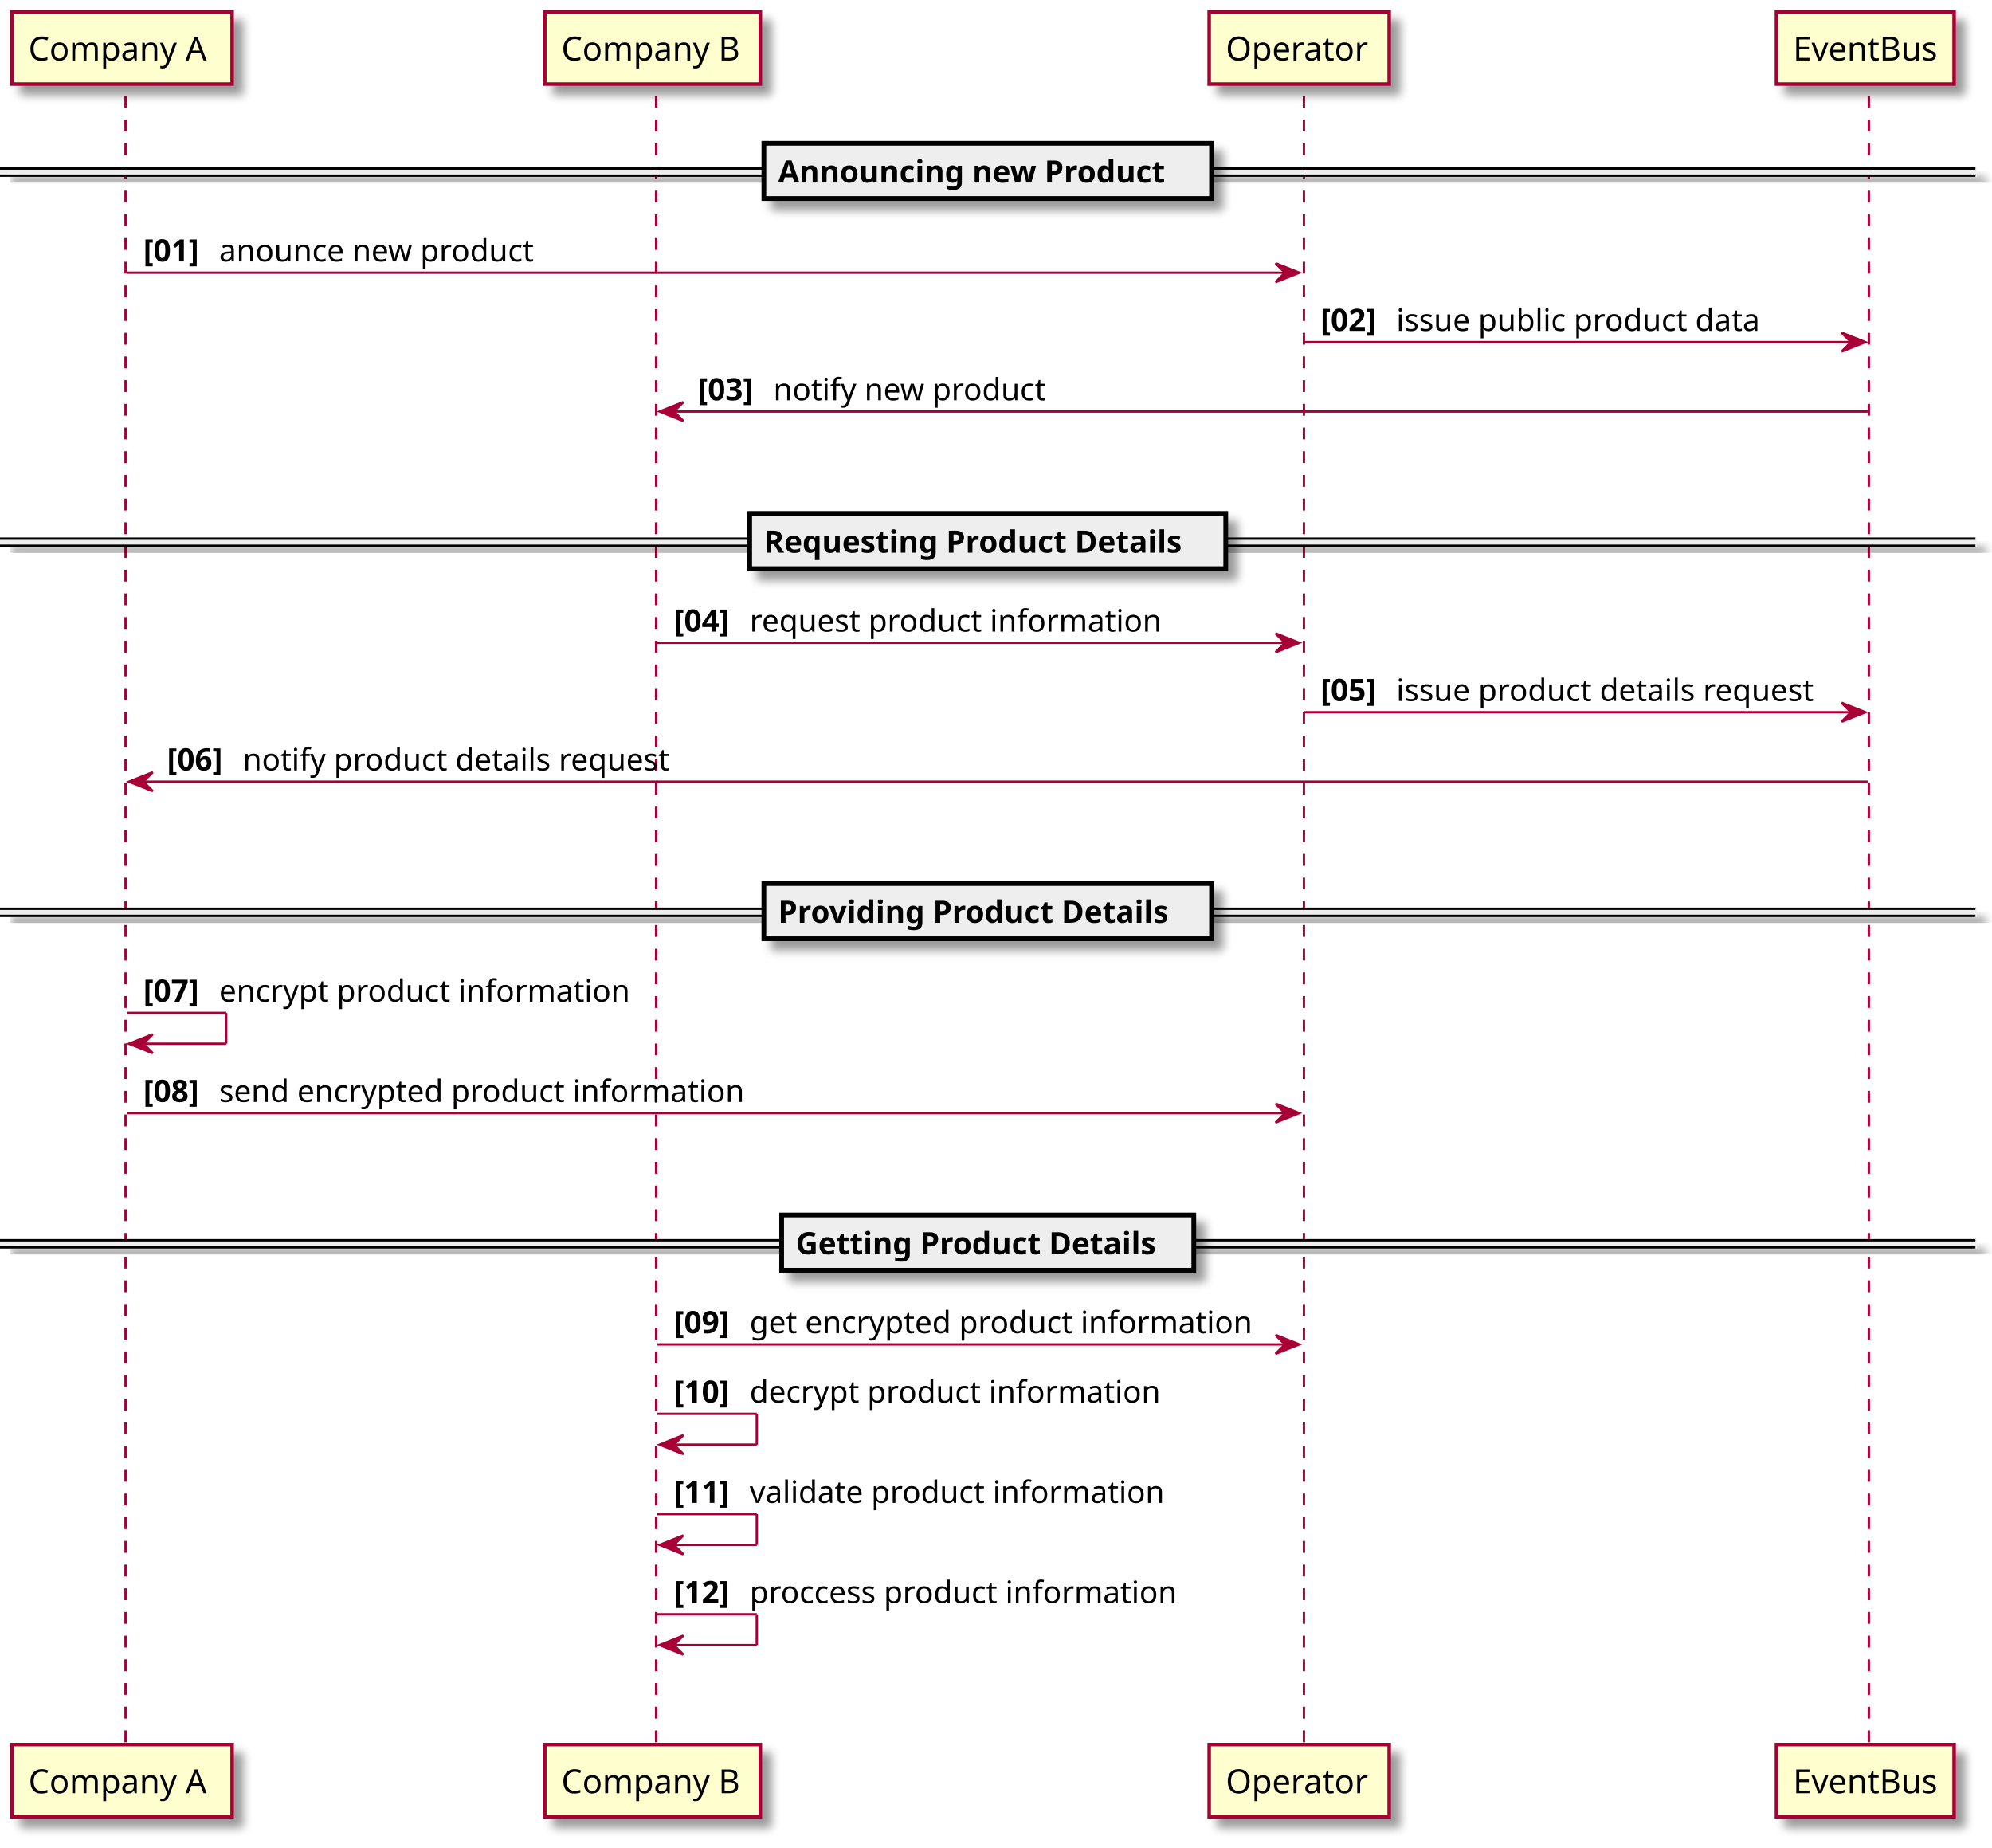
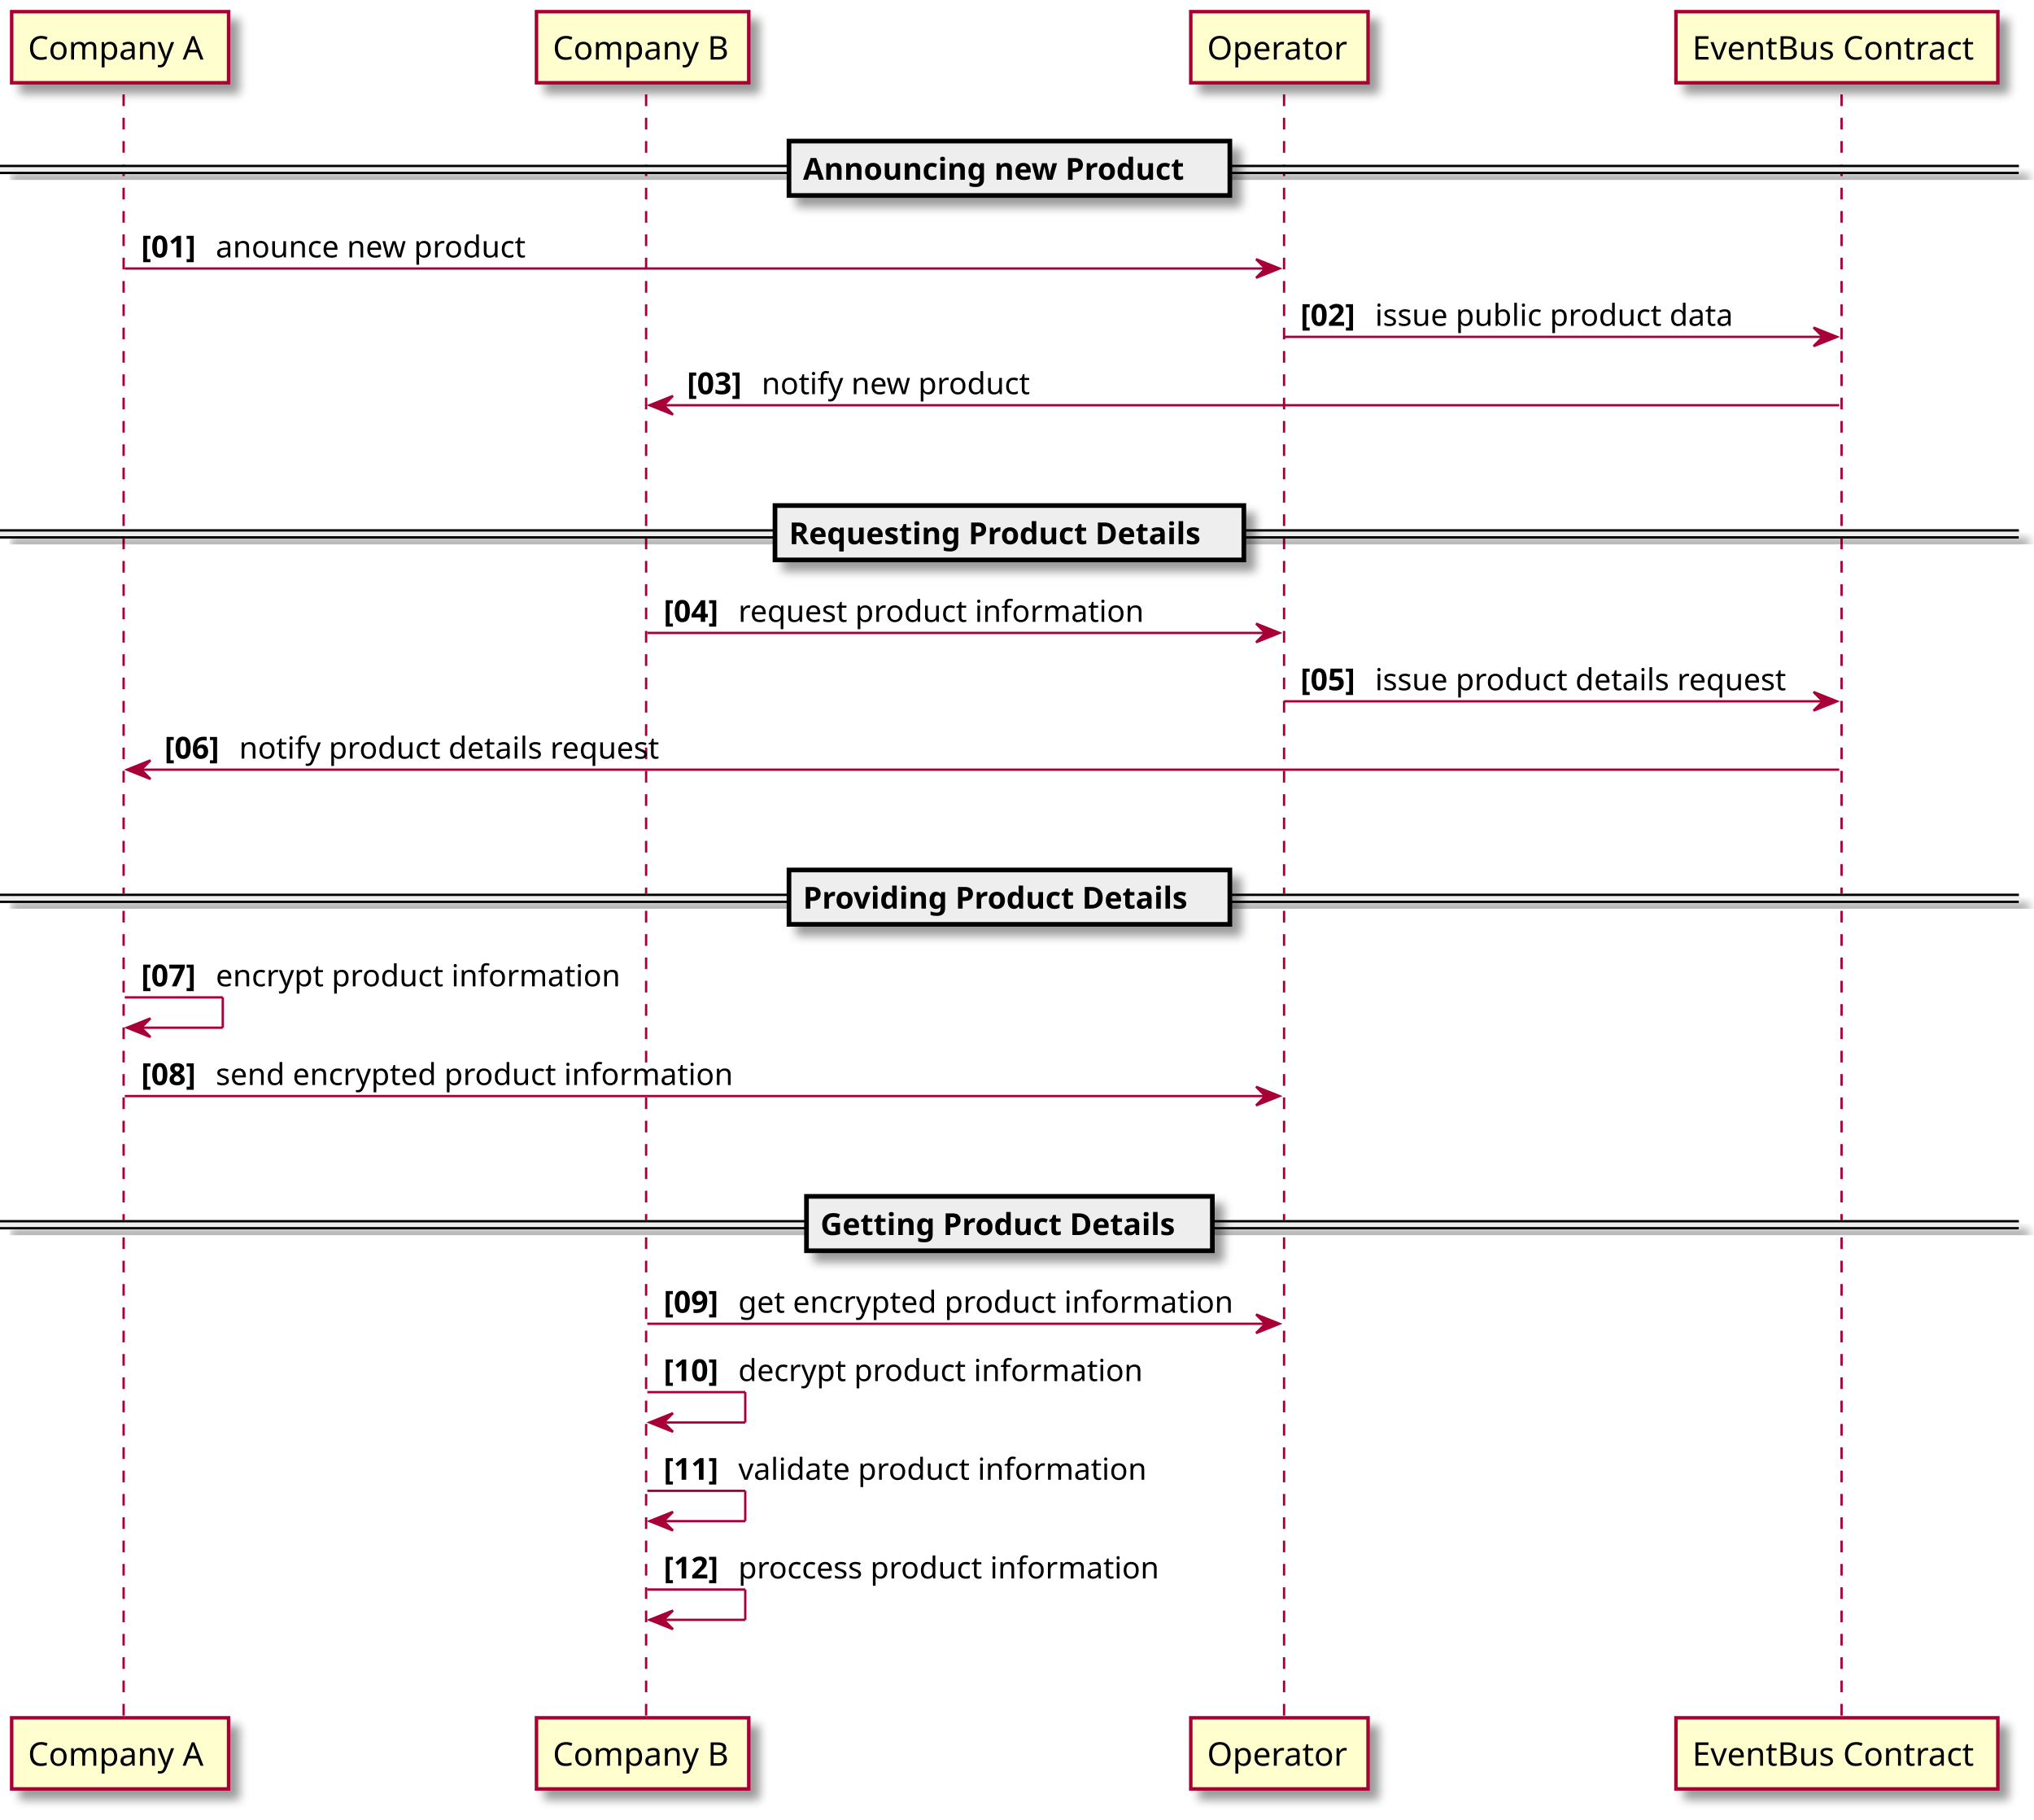
- <svg xmlns="http://www.w3.org/2000/svg" contentScriptType="application/ecmascript" contentStyleType="text/css" height="780px" preserveAspectRatio="none" style="width:841px;height:780px;background:#FFFFFF;" version="1.1" viewBox="0 0 841 780" width="841px" zoomAndPan="magnify">
+ <svg xmlns="http://www.w3.org/2000/svg" contentScriptType="application/ecmascript" contentStyleType="text/css" height="780px" preserveAspectRatio="none" style="width:872px;height:780px;background:#FFFFFF;" version="1.1" viewBox="0 0 872 780" width="872px" zoomAndPan="magnify">
  <defs>
-     <filter height="300%" id="fzo1vy89tnmx1" width="300%" x="-1" y="-1">
+     <filter height="300%" id="f4av9y18nu1ff" width="300%" x="-1" y="-1">
      <feGaussianBlur result="blurOut" stdDeviation="2.0" />
      <feColorMatrix in="blurOut" result="blurOut2" type="matrix" values="0 0 0 0 0 0 0 0 0 0 0 0 0 0 0 0 0 0 .4 0" />
      <feOffset dx="4.0" dy="4.0" in="blurOut2" result="blurOut3" />
      <feBlend in="SourceGraphic" in2="blurOut3" mode="normal" />
    </filter>
  </defs>
  <g>
    <line style="stroke:#A80036;stroke-width:1.0;stroke-dasharray:5.0,5.0;" x1="53" x2="53" y1="40.488" y2="737.457" />
    <line style="stroke:#A80036;stroke-width:1.0;stroke-dasharray:5.0,5.0;" x1="277" x2="277" y1="40.488" y2="737.457" />
    <line style="stroke:#A80036;stroke-width:1.0;stroke-dasharray:5.0,5.0;" x1="550.5" x2="550.5" y1="40.488" y2="737.457" />
-     <line style="stroke:#A80036;stroke-width:1.0;stroke-dasharray:5.0,5.0;" x1="789" x2="789" y1="40.488" y2="737.457" />
-     <rect fill="#FEFECE" filter="url(#fzo1vy89tnmx1)" height="30.488" style="stroke:#A80036;stroke-width:1.5;" width="93" x="5" y="5" />
+     <line style="stroke:#A80036;stroke-width:1.0;stroke-dasharray:5.0,5.0;" x1="789.5" x2="789.5" y1="40.488" y2="737.457" />
+     <rect fill="#FEFECE" filter="url(#f4av9y18nu1ff)" height="30.488" style="stroke:#A80036;stroke-width:1.5;" width="93" x="5" y="5" />
    <text fill="#000000" font-family="sans-serif" font-size="14" lengthAdjust="spacing" textLength="79" x="12" y="25.535">Company A</text>
-     <rect fill="#FEFECE" filter="url(#fzo1vy89tnmx1)" height="30.488" style="stroke:#A80036;stroke-width:1.5;" width="93" x="5" y="736.457" />
+     <rect fill="#FEFECE" filter="url(#f4av9y18nu1ff)" height="30.488" style="stroke:#A80036;stroke-width:1.5;" width="93" x="5" y="736.457" />
    <text fill="#000000" font-family="sans-serif" font-size="14" lengthAdjust="spacing" textLength="79" x="12" y="756.992">Company A</text>
-     <rect fill="#FEFECE" filter="url(#fzo1vy89tnmx1)" height="30.488" style="stroke:#A80036;stroke-width:1.5;" width="91" x="230" y="5" />
+     <rect fill="#FEFECE" filter="url(#f4av9y18nu1ff)" height="30.488" style="stroke:#A80036;stroke-width:1.5;" width="91" x="230" y="5" />
    <text fill="#000000" font-family="sans-serif" font-size="14" lengthAdjust="spacing" textLength="77" x="237" y="25.535">Company B</text>
-     <rect fill="#FEFECE" filter="url(#fzo1vy89tnmx1)" height="30.488" style="stroke:#A80036;stroke-width:1.5;" width="91" x="230" y="736.457" />
+     <rect fill="#FEFECE" filter="url(#f4av9y18nu1ff)" height="30.488" style="stroke:#A80036;stroke-width:1.5;" width="91" x="230" y="736.457" />
    <text fill="#000000" font-family="sans-serif" font-size="14" lengthAdjust="spacing" textLength="77" x="237" y="756.992">Company B</text>
-     <rect fill="#FEFECE" filter="url(#fzo1vy89tnmx1)" height="30.488" style="stroke:#A80036;stroke-width:1.5;" width="76" x="510.5" y="5" />
+     <rect fill="#FEFECE" filter="url(#f4av9y18nu1ff)" height="30.488" style="stroke:#A80036;stroke-width:1.5;" width="76" x="510.5" y="5" />
    <text fill="#000000" font-family="sans-serif" font-size="14" lengthAdjust="spacing" textLength="62" x="517.5" y="25.535">Operator</text>
-     <rect fill="#FEFECE" filter="url(#fzo1vy89tnmx1)" height="30.488" style="stroke:#A80036;stroke-width:1.5;" width="76" x="510.5" y="736.457" />
+     <rect fill="#FEFECE" filter="url(#f4av9y18nu1ff)" height="30.488" style="stroke:#A80036;stroke-width:1.5;" width="76" x="510.5" y="736.457" />
    <text fill="#000000" font-family="sans-serif" font-size="14" lengthAdjust="spacing" textLength="62" x="517.5" y="756.992">Operator</text>
-     <rect fill="#FEFECE" filter="url(#fzo1vy89tnmx1)" height="30.488" style="stroke:#A80036;stroke-width:1.5;" width="75" x="750" y="5" />
-     <text fill="#000000" font-family="sans-serif" font-size="14" lengthAdjust="spacing" textLength="61" x="757" y="25.535">EventBus</text>
-     <rect fill="#FEFECE" filter="url(#fzo1vy89tnmx1)" height="30.488" style="stroke:#A80036;stroke-width:1.5;" width="75" x="750" y="736.457" />
-     <text fill="#000000" font-family="sans-serif" font-size="14" lengthAdjust="spacing" textLength="61" x="757" y="756.992">EventBus</text>
-     <rect fill="#EEEEEE" filter="url(#fzo1vy89tnmx1)" height="3" style="stroke:#EEEEEE;stroke-width:1.0;" width="834" x="0" y="71.144" />
-     <line style="stroke:#000000;stroke-width:1.0;" x1="0" x2="834" y1="71.144" y2="71.144" />
-     <line style="stroke:#000000;stroke-width:1.0;" x1="0" x2="834" y1="74.144" y2="74.144" />
-     <rect fill="#EEEEEE" filter="url(#fzo1vy89tnmx1)" height="23.311" style="stroke:#000000;stroke-width:2.0;" width="189" x="322.5" y="60.488" />
-     <text fill="#000000" font-family="sans-serif" font-size="13" font-weight="bold" lengthAdjust="spacing" textLength="171" x="328.5" y="77.057">Announcing new Product</text>
+     <rect fill="#FEFECE" filter="url(#f4av9y18nu1ff)" height="30.488" style="stroke:#A80036;stroke-width:1.5;" width="138" x="718.5" y="5" />
+     <text fill="#000000" font-family="sans-serif" font-size="14" lengthAdjust="spacing" textLength="124" x="725.5" y="25.535">EventBus Contract</text>
+     <rect fill="#FEFECE" filter="url(#f4av9y18nu1ff)" height="30.488" style="stroke:#A80036;stroke-width:1.5;" width="138" x="718.5" y="736.457" />
+     <text fill="#000000" font-family="sans-serif" font-size="14" lengthAdjust="spacing" textLength="124" x="725.5" y="756.992">EventBus Contract</text>
+     <rect fill="#EEEEEE" filter="url(#f4av9y18nu1ff)" height="3" style="stroke:#EEEEEE;stroke-width:1.0;" width="865.5" x="0" y="71.144" />
+     <line style="stroke:#000000;stroke-width:1.0;" x1="0" x2="865.5" y1="71.144" y2="71.144" />
+     <line style="stroke:#000000;stroke-width:1.0;" x1="0" x2="865.5" y1="74.144" y2="74.144" />
+     <rect fill="#EEEEEE" filter="url(#f4av9y18nu1ff)" height="23.311" style="stroke:#000000;stroke-width:2.0;" width="189" x="338.25" y="60.488" />
+     <text fill="#000000" font-family="sans-serif" font-size="13" font-weight="bold" lengthAdjust="spacing" textLength="171" x="344.25" y="77.057">Announcing new Product</text>
    <polygon fill="#A80036" points="538.5,111.109,548.5,115.109,538.5,119.109,542.5,115.109" style="stroke:#A80036;stroke-width:1.0;" />
    <line style="stroke:#A80036;stroke-width:1.0;" x1="53.5" x2="544.5" y1="115.109" y2="115.109" />
    <text fill="#000000" font-family="sans-serif" font-size="13" font-weight="bold" lengthAdjust="spacing" textLength="28" x="60.5" y="110.367">[01]</text>
    <text fill="#000000" font-family="sans-serif" font-size="13" lengthAdjust="spacing" textLength="135" x="92.5" y="110.367">anounce new product</text>
    <polygon fill="#A80036" points="777.5,140.42,787.5,144.42,777.5,148.42,781.5,144.42" style="stroke:#A80036;stroke-width:1.0;" />
    <line style="stroke:#A80036;stroke-width:1.0;" x1="550.5" x2="783.5" y1="144.42" y2="144.42" />
    <text fill="#000000" font-family="sans-serif" font-size="13" font-weight="bold" lengthAdjust="spacing" textLength="28" x="557.5" y="139.678">[02]</text>
    <text fill="#000000" font-family="sans-serif" font-size="13" lengthAdjust="spacing" textLength="160" x="589.5" y="139.678">issue public product data</text>
    <polygon fill="#A80036" points="288.5,169.731,278.5,173.731,288.5,177.731,284.5,173.731" style="stroke:#A80036;stroke-width:1.0;" />
    <line style="stroke:#A80036;stroke-width:1.0;" x1="282.5" x2="788.5" y1="173.731" y2="173.731" />
    <text fill="#000000" font-family="sans-serif" font-size="13" font-weight="bold" lengthAdjust="spacing" textLength="28" x="294.5" y="168.988">[03]</text>
    <text fill="#000000" font-family="sans-serif" font-size="13" lengthAdjust="spacing" textLength="119" x="326.5" y="168.988">notify new product</text>
-     <rect fill="#EEEEEE" filter="url(#fzo1vy89tnmx1)" height="3" style="stroke:#EEEEEE;stroke-width:1.0;" width="834" x="0" y="227.386" />
-     <line style="stroke:#000000;stroke-width:1.0;" x1="0" x2="834" y1="227.386" y2="227.386" />
-     <line style="stroke:#000000;stroke-width:1.0;" x1="0" x2="834" y1="230.386" y2="230.386" />
-     <rect fill="#EEEEEE" filter="url(#fzo1vy89tnmx1)" height="23.311" style="stroke:#000000;stroke-width:2.0;" width="201" x="316.5" y="216.731" />
-     <text fill="#000000" font-family="sans-serif" font-size="13" font-weight="bold" lengthAdjust="spacing" textLength="183" x="322.5" y="233.299">Requesting Product Details</text>
+     <rect fill="#EEEEEE" filter="url(#f4av9y18nu1ff)" height="3" style="stroke:#EEEEEE;stroke-width:1.0;" width="865.5" x="0" y="227.386" />
+     <line style="stroke:#000000;stroke-width:1.0;" x1="0" x2="865.5" y1="227.386" y2="227.386" />
+     <line style="stroke:#000000;stroke-width:1.0;" x1="0" x2="865.5" y1="230.386" y2="230.386" />
+     <rect fill="#EEEEEE" filter="url(#f4av9y18nu1ff)" height="23.311" style="stroke:#000000;stroke-width:2.0;" width="201" x="332.25" y="216.731" />
+     <text fill="#000000" font-family="sans-serif" font-size="13" font-weight="bold" lengthAdjust="spacing" textLength="183" x="338.25" y="233.299">Requesting Product Details</text>
    <polygon fill="#A80036" points="538.5,267.352,548.5,271.352,538.5,275.352,542.5,271.352" style="stroke:#A80036;stroke-width:1.0;" />
    <line style="stroke:#A80036;stroke-width:1.0;" x1="277.5" x2="544.5" y1="271.352" y2="271.352" />
    <text fill="#000000" font-family="sans-serif" font-size="13" font-weight="bold" lengthAdjust="spacing" textLength="28" x="284.5" y="266.609">[04]</text>
    <text fill="#000000" font-family="sans-serif" font-size="13" lengthAdjust="spacing" textLength="178" x="316.5" y="266.609">request product information</text>
    <polygon fill="#A80036" points="777.5,296.662,787.5,300.662,777.5,304.662,781.5,300.662" style="stroke:#A80036;stroke-width:1.0;" />
    <line style="stroke:#A80036;stroke-width:1.0;" x1="550.5" x2="783.5" y1="300.662" y2="300.662" />
    <text fill="#000000" font-family="sans-serif" font-size="13" font-weight="bold" lengthAdjust="spacing" textLength="28" x="557.5" y="295.92">[05]</text>
    <text fill="#000000" font-family="sans-serif" font-size="13" lengthAdjust="spacing" textLength="183" x="589.5" y="295.92">issue product details request</text>
    <polygon fill="#A80036" points="64.5,325.973,54.5,329.973,64.5,333.973,60.5,329.973" style="stroke:#A80036;stroke-width:1.0;" />
    <line style="stroke:#A80036;stroke-width:1.0;" x1="58.5" x2="788.5" y1="329.973" y2="329.973" />
    <text fill="#000000" font-family="sans-serif" font-size="13" font-weight="bold" lengthAdjust="spacing" textLength="28" x="70.5" y="325.231">[06]</text>
    <text fill="#000000" font-family="sans-serif" font-size="13" lengthAdjust="spacing" textLength="187" x="102.5" y="325.231">notify product details request</text>
-     <rect fill="#EEEEEE" filter="url(#fzo1vy89tnmx1)" height="3" style="stroke:#EEEEEE;stroke-width:1.0;" width="834" x="0" y="383.628" />
-     <line style="stroke:#000000;stroke-width:1.0;" x1="0" x2="834" y1="383.628" y2="383.628" />
-     <line style="stroke:#000000;stroke-width:1.0;" x1="0" x2="834" y1="386.628" y2="386.628" />
-     <rect fill="#EEEEEE" filter="url(#fzo1vy89tnmx1)" height="23.311" style="stroke:#000000;stroke-width:2.0;" width="189" x="322.5" y="372.973" />
-     <text fill="#000000" font-family="sans-serif" font-size="13" font-weight="bold" lengthAdjust="spacing" textLength="171" x="328.5" y="389.541">Providing Product Details</text>
+     <rect fill="#EEEEEE" filter="url(#f4av9y18nu1ff)" height="3" style="stroke:#EEEEEE;stroke-width:1.0;" width="865.5" x="0" y="383.628" />
+     <line style="stroke:#000000;stroke-width:1.0;" x1="0" x2="865.5" y1="383.628" y2="383.628" />
+     <line style="stroke:#000000;stroke-width:1.0;" x1="0" x2="865.5" y1="386.628" y2="386.628" />
+     <rect fill="#EEEEEE" filter="url(#f4av9y18nu1ff)" height="23.311" style="stroke:#000000;stroke-width:2.0;" width="189" x="338.25" y="372.973" />
+     <text fill="#000000" font-family="sans-serif" font-size="13" font-weight="bold" lengthAdjust="spacing" textLength="171" x="344.25" y="389.541">Providing Product Details</text>
    <line style="stroke:#A80036;stroke-width:1.0;" x1="53.5" x2="95.5" y1="427.594" y2="427.594" />
    <line style="stroke:#A80036;stroke-width:1.0;" x1="95.5" x2="95.5" y1="427.594" y2="440.594" />
    <line style="stroke:#A80036;stroke-width:1.0;" x1="54.5" x2="95.5" y1="440.594" y2="440.594" />
    <polygon fill="#A80036" points="64.5,436.594,54.5,440.594,64.5,444.594,60.5,440.594" style="stroke:#A80036;stroke-width:1.0;" />
    <text fill="#000000" font-family="sans-serif" font-size="13" font-weight="bold" lengthAdjust="spacing" textLength="28" x="60.5" y="422.852">[07]</text>
    <text fill="#000000" font-family="sans-serif" font-size="13" lengthAdjust="spacing" textLength="178" x="92.5" y="422.852">encrypt product information</text>
    <polygon fill="#A80036" points="538.5,465.904,548.5,469.904,538.5,473.904,542.5,469.904" style="stroke:#A80036;stroke-width:1.0;" />
    <line style="stroke:#A80036;stroke-width:1.0;" x1="53.5" x2="544.5" y1="469.904" y2="469.904" />
    <text fill="#000000" font-family="sans-serif" font-size="13" font-weight="bold" lengthAdjust="spacing" textLength="28" x="60.5" y="465.162">[08]</text>
    <text fill="#000000" font-family="sans-serif" font-size="13" lengthAdjust="spacing" textLength="227" x="92.5" y="465.162">send encrypted product information</text>
-     <rect fill="#EEEEEE" filter="url(#fzo1vy89tnmx1)" height="3" style="stroke:#EEEEEE;stroke-width:1.0;" width="834" x="0" y="523.56" />
-     <line style="stroke:#000000;stroke-width:1.0;" x1="0" x2="834" y1="523.56" y2="523.56" />
-     <line style="stroke:#000000;stroke-width:1.0;" x1="0" x2="834" y1="526.56" y2="526.56" />
-     <rect fill="#EEEEEE" filter="url(#fzo1vy89tnmx1)" height="23.311" style="stroke:#000000;stroke-width:2.0;" width="174" x="330" y="512.904" />
-     <text fill="#000000" font-family="sans-serif" font-size="13" font-weight="bold" lengthAdjust="spacing" textLength="156" x="336" y="529.473">Getting Product Details</text>
+     <rect fill="#EEEEEE" filter="url(#f4av9y18nu1ff)" height="3" style="stroke:#EEEEEE;stroke-width:1.0;" width="865.5" x="0" y="523.56" />
+     <line style="stroke:#000000;stroke-width:1.0;" x1="0" x2="865.5" y1="523.56" y2="523.56" />
+     <line style="stroke:#000000;stroke-width:1.0;" x1="0" x2="865.5" y1="526.56" y2="526.56" />
+     <rect fill="#EEEEEE" filter="url(#f4av9y18nu1ff)" height="23.311" style="stroke:#000000;stroke-width:2.0;" width="174" x="345.75" y="512.904" />
+     <text fill="#000000" font-family="sans-serif" font-size="13" font-weight="bold" lengthAdjust="spacing" textLength="156" x="351.75" y="529.473">Getting Product Details</text>
    <polygon fill="#A80036" points="538.5,563.525,548.5,567.525,538.5,571.525,542.5,567.525" style="stroke:#A80036;stroke-width:1.0;" />
    <line style="stroke:#A80036;stroke-width:1.0;" x1="277.5" x2="544.5" y1="567.525" y2="567.525" />
    <text fill="#000000" font-family="sans-serif" font-size="13" font-weight="bold" lengthAdjust="spacing" textLength="28" x="284.5" y="562.783">[09]</text>
    <text fill="#000000" font-family="sans-serif" font-size="13" lengthAdjust="spacing" textLength="217" x="316.5" y="562.783">get encrypted product information</text>
    <line style="stroke:#A80036;stroke-width:1.0;" x1="277.5" x2="319.5" y1="596.836" y2="596.836" />
    <line style="stroke:#A80036;stroke-width:1.0;" x1="319.5" x2="319.5" y1="596.836" y2="609.836" />
    <line style="stroke:#A80036;stroke-width:1.0;" x1="278.5" x2="319.5" y1="609.836" y2="609.836" />
    <polygon fill="#A80036" points="288.5,605.836,278.5,609.836,288.5,613.836,284.5,609.836" style="stroke:#A80036;stroke-width:1.0;" />
    <text fill="#000000" font-family="sans-serif" font-size="13" font-weight="bold" lengthAdjust="spacing" textLength="28" x="284.5" y="592.094">[10]</text>
    <text fill="#000000" font-family="sans-serif" font-size="13" lengthAdjust="spacing" textLength="178" x="316.5" y="592.094">decrypt product information</text>
    <line style="stroke:#A80036;stroke-width:1.0;" x1="277.5" x2="319.5" y1="639.146" y2="639.146" />
    <line style="stroke:#A80036;stroke-width:1.0;" x1="319.5" x2="319.5" y1="639.146" y2="652.146" />
    <line style="stroke:#A80036;stroke-width:1.0;" x1="278.5" x2="319.5" y1="652.146" y2="652.146" />
    <polygon fill="#A80036" points="288.5,648.146,278.5,652.146,288.5,656.146,284.5,652.146" style="stroke:#A80036;stroke-width:1.0;" />
    <text fill="#000000" font-family="sans-serif" font-size="13" font-weight="bold" lengthAdjust="spacing" textLength="28" x="284.5" y="634.404">[11]</text>
    <text fill="#000000" font-family="sans-serif" font-size="13" lengthAdjust="spacing" textLength="180" x="316.5" y="634.404">validate product information</text>
    <line style="stroke:#A80036;stroke-width:1.0;" x1="277.5" x2="319.5" y1="681.457" y2="681.457" />
    <line style="stroke:#A80036;stroke-width:1.0;" x1="319.5" x2="319.5" y1="681.457" y2="694.457" />
    <line style="stroke:#A80036;stroke-width:1.0;" x1="278.5" x2="319.5" y1="694.457" y2="694.457" />
    <polygon fill="#A80036" points="288.5,690.457,278.5,694.457,288.5,698.457,284.5,694.457" style="stroke:#A80036;stroke-width:1.0;" />
    <text fill="#000000" font-family="sans-serif" font-size="13" font-weight="bold" lengthAdjust="spacing" textLength="28" x="284.5" y="676.715">[12]</text>
    <text fill="#000000" font-family="sans-serif" font-size="13" lengthAdjust="spacing" textLength="187" x="316.5" y="676.715">proccess product information</text>
  </g>
</svg>
